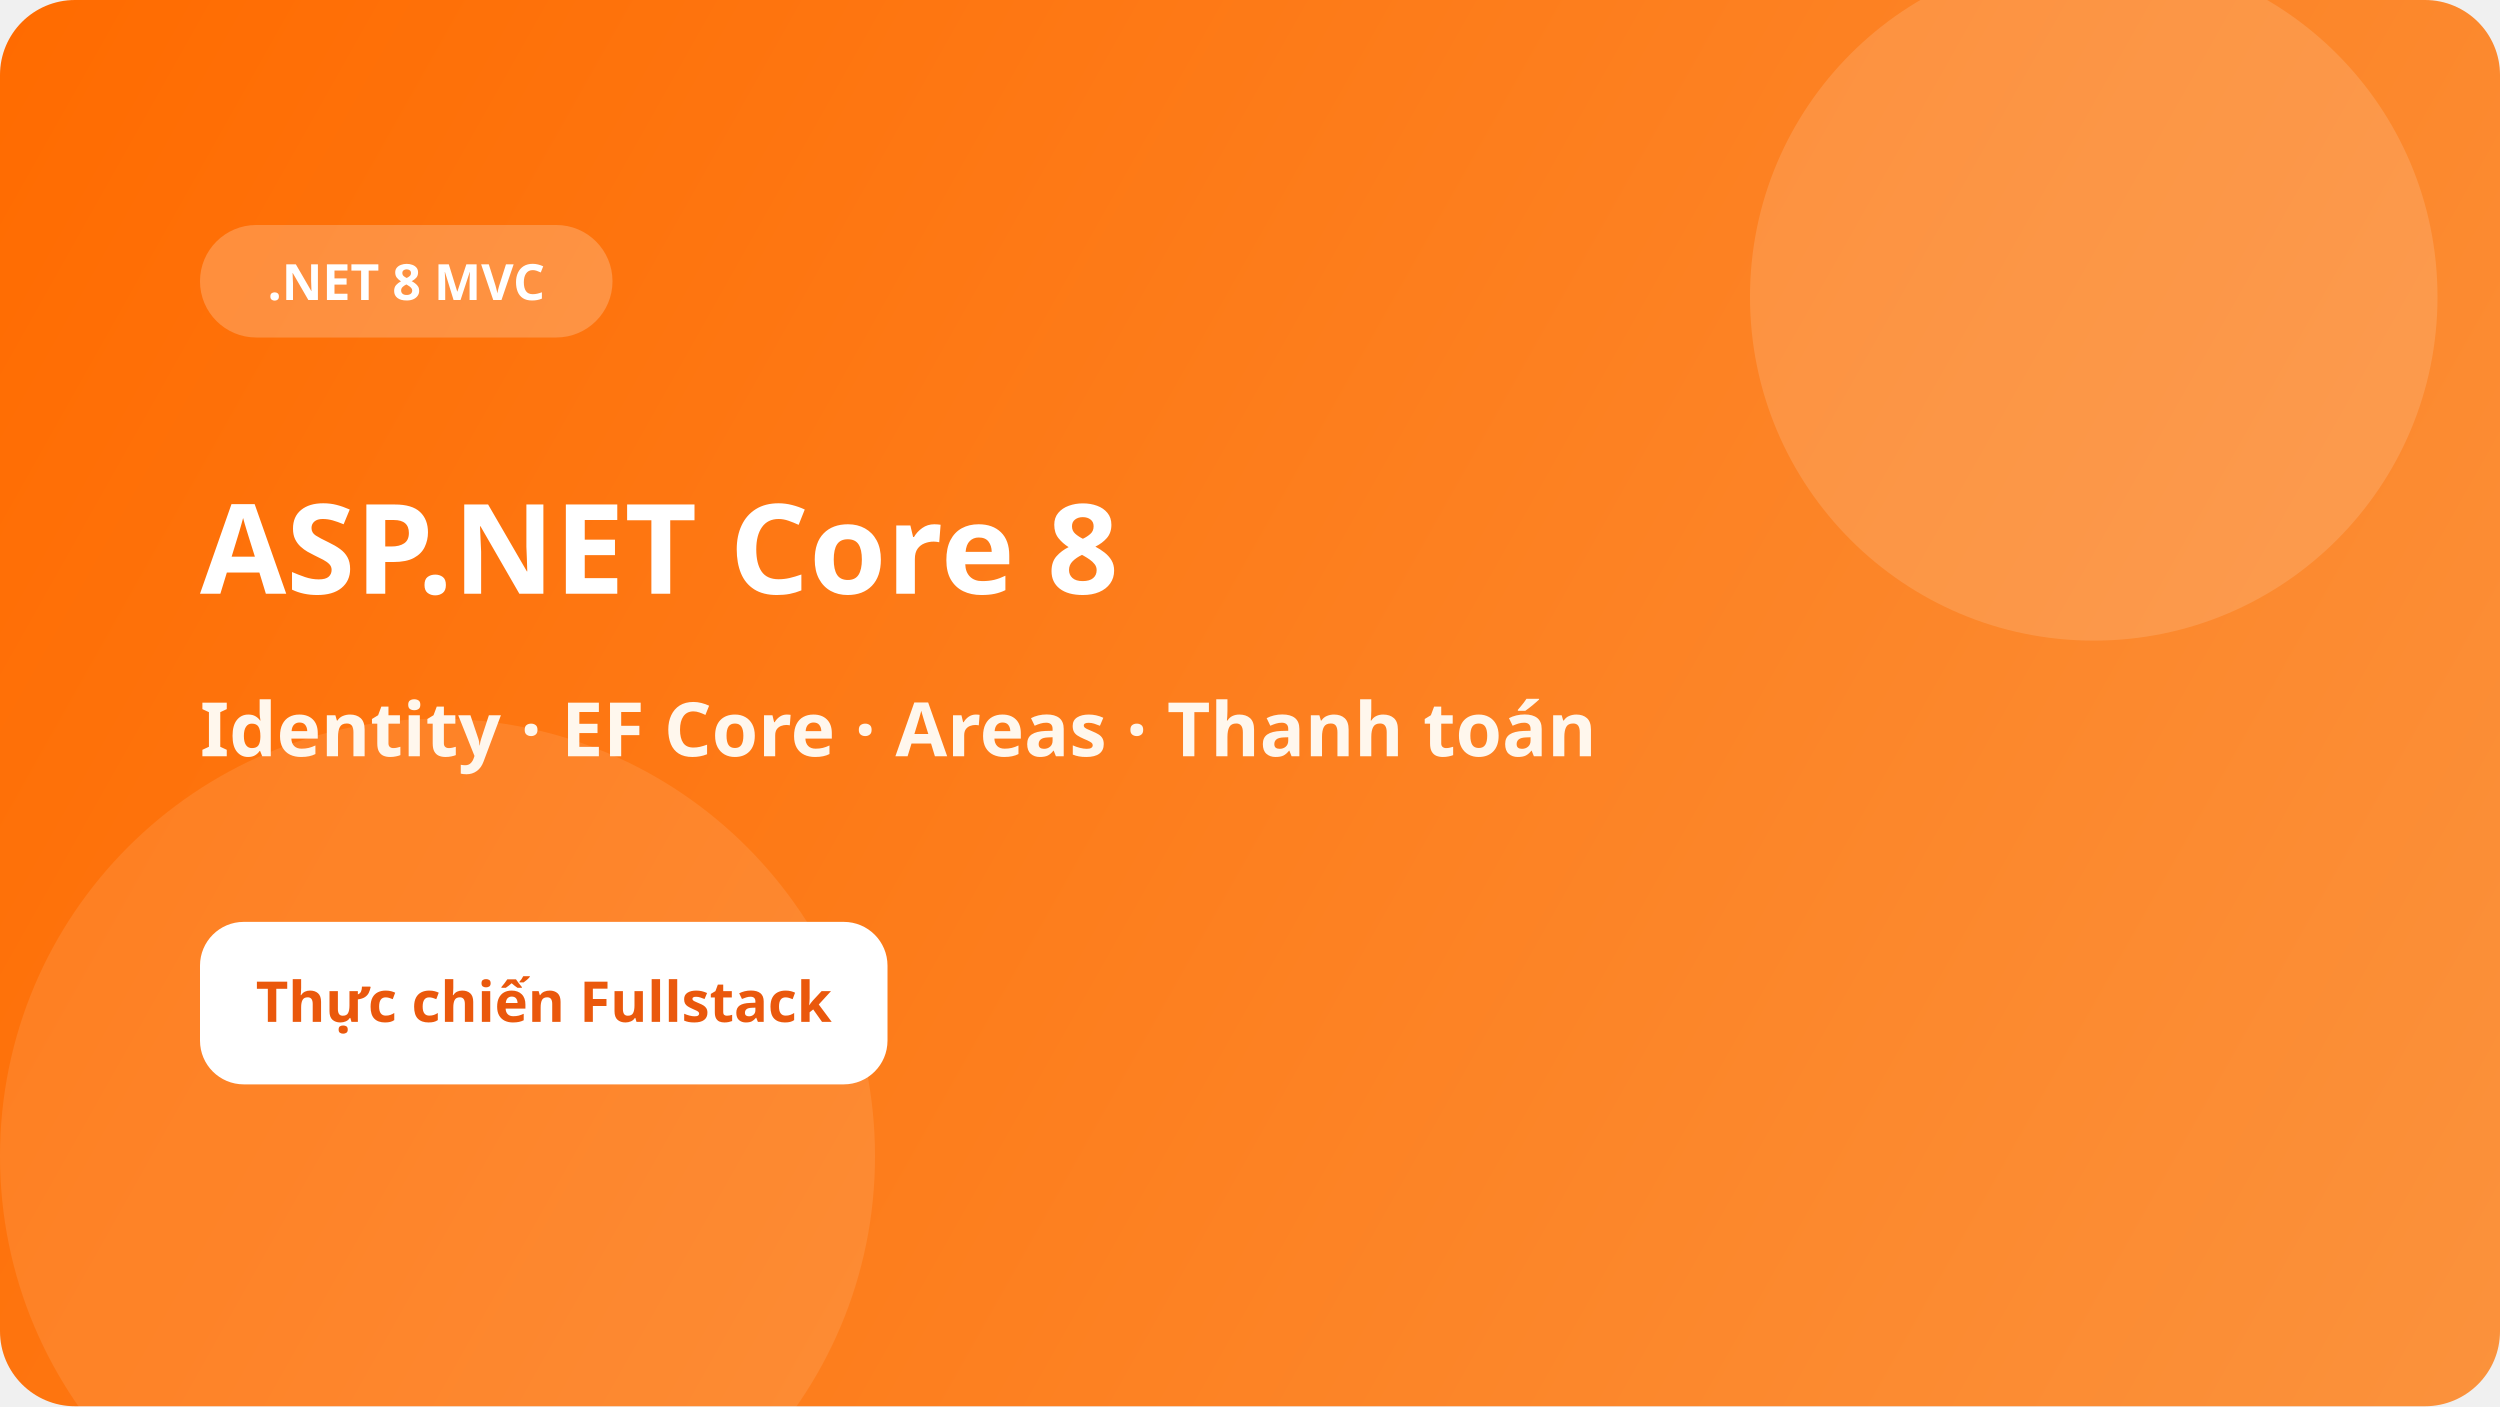
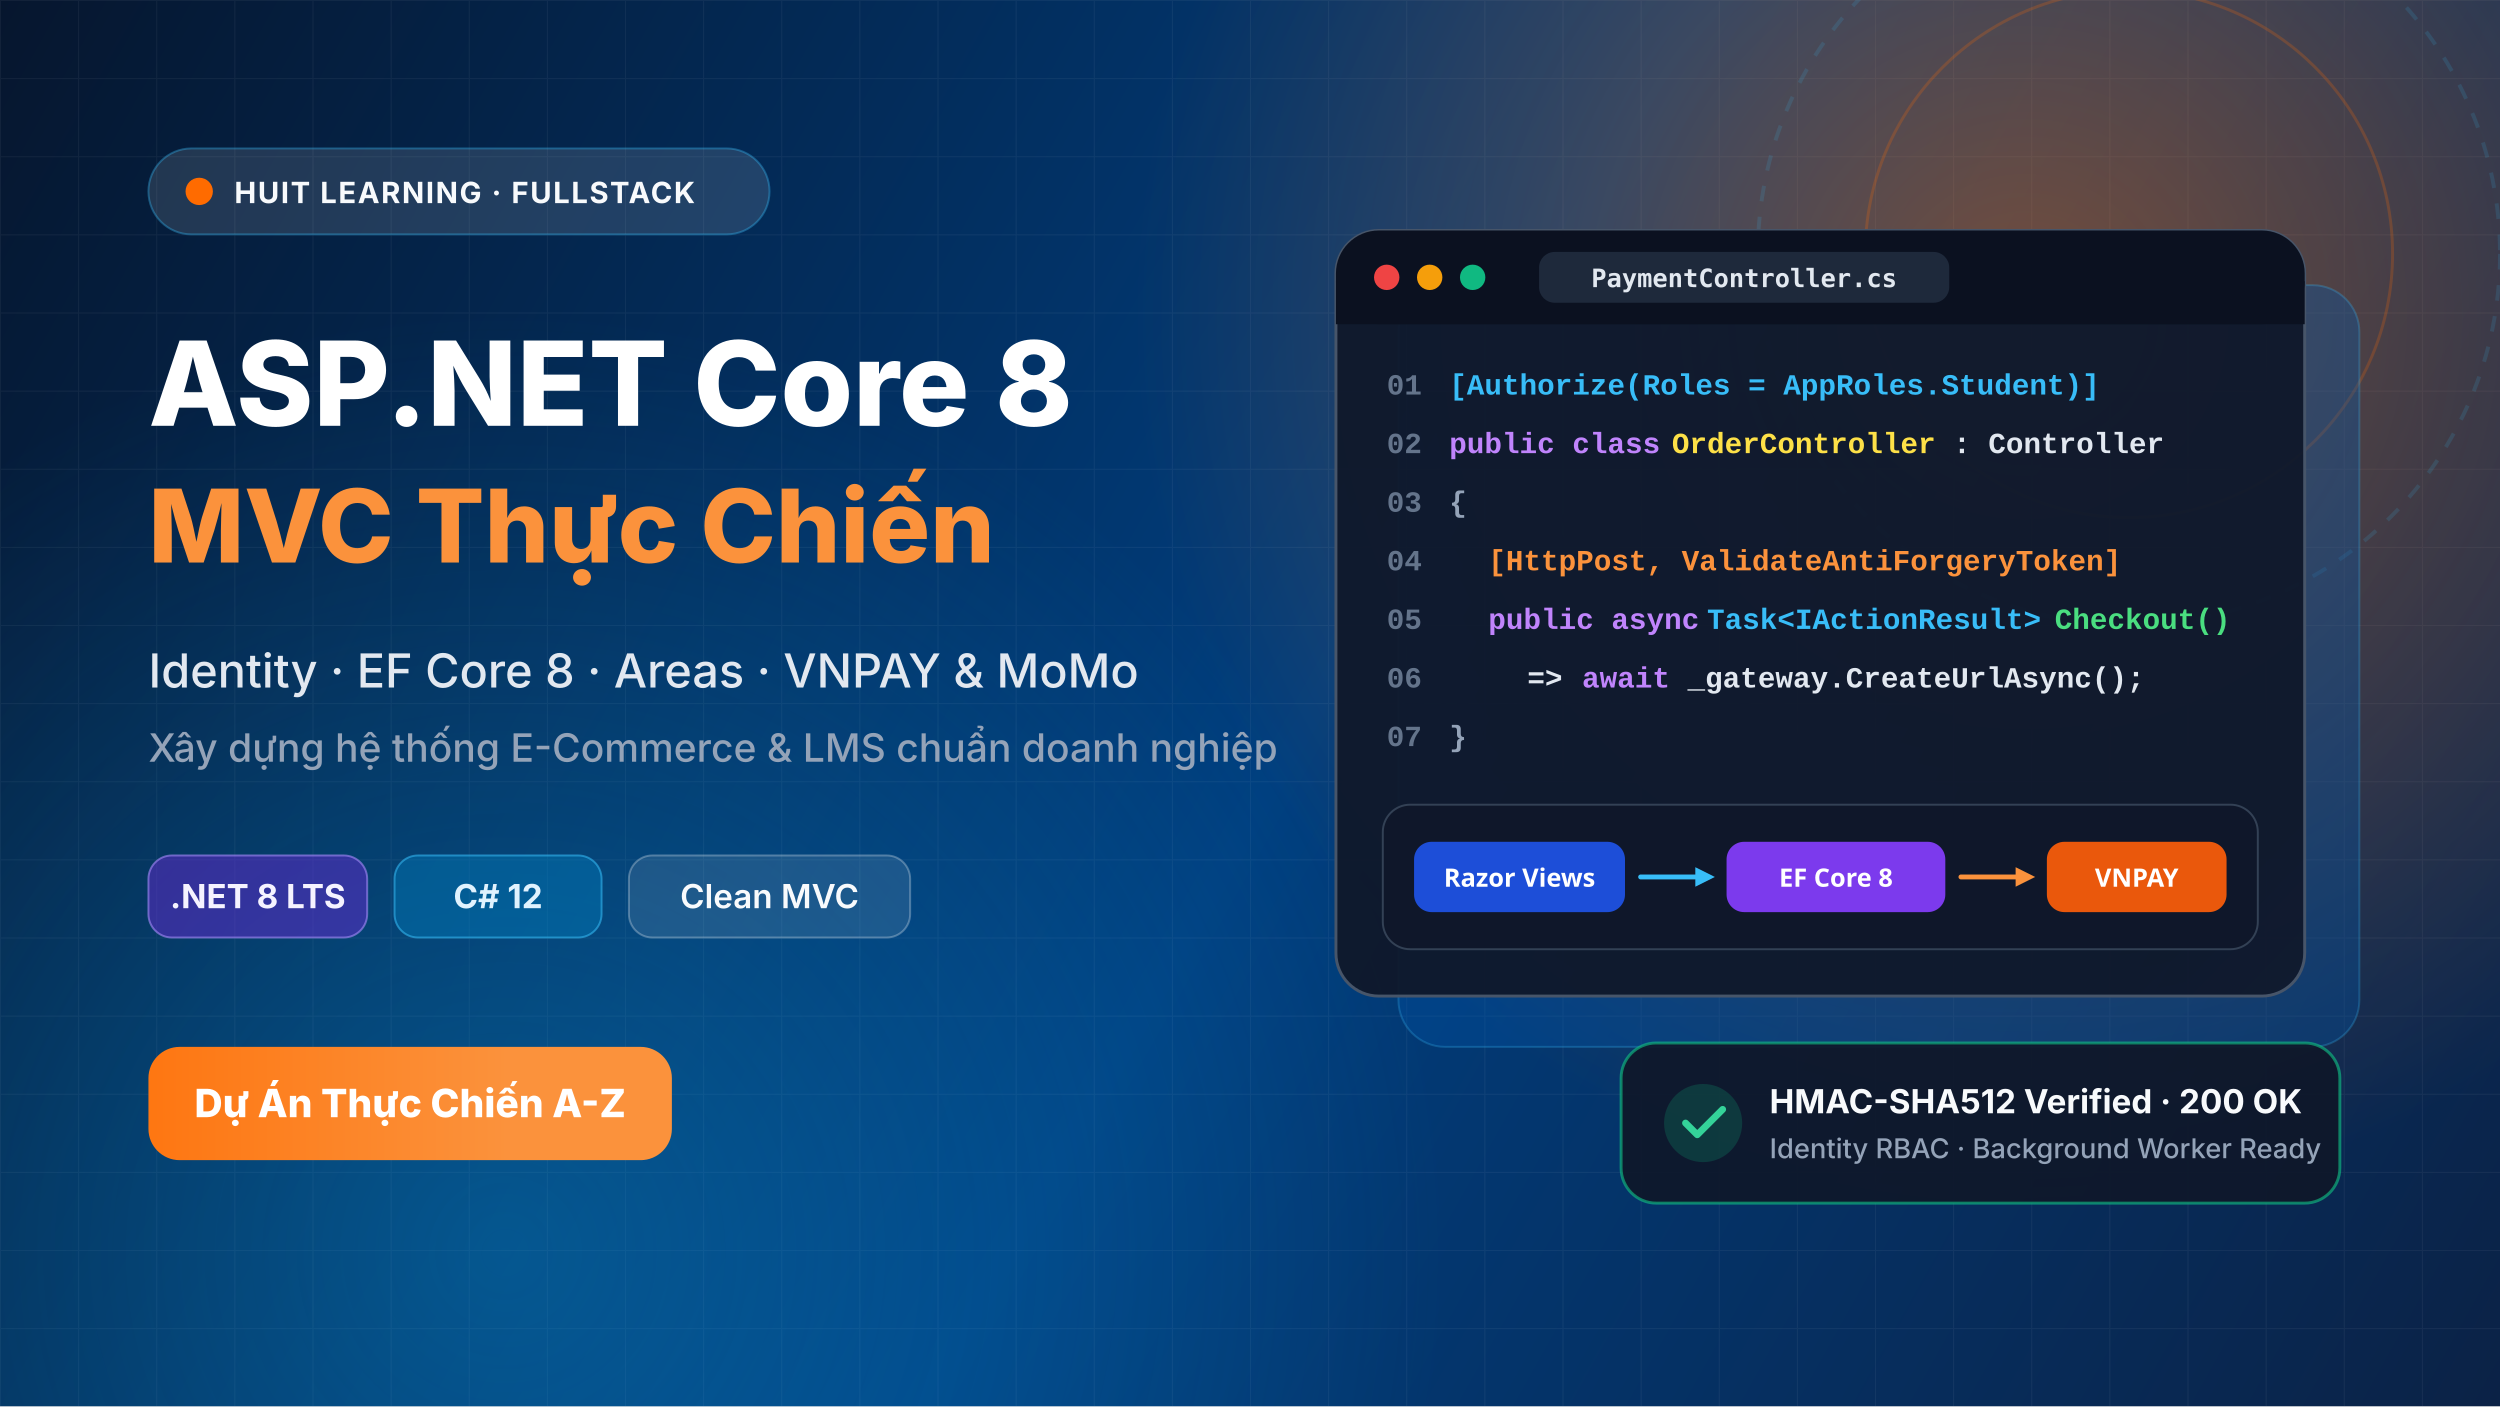
- <svg xmlns="http://www.w3.org/2000/svg" viewBox="0 0 800 450" fill="none">
+ <svg xmlns="http://www.w3.org/2000/svg" width="1280" height="720" viewBox="0 0 1280 720" fill="none">
  <defs>
-     <linearGradient id="g1" x1="0" y1="0" x2="800" y2="450" gradientUnits="userSpaceOnUse">
+     <linearGradient id="dn-bg" x1="0" y1="0" x2="1280" y2="720" gradientUnits="userSpaceOnUse">
+       <stop offset="0%" stop-color="#06162E" />
+       <stop offset="52%" stop-color="#003E7E" />
+       <stop offset="100%" stop-color="#0B2246" />
+     </linearGradient>
+     <radialGradient id="dn-glow-orange" cx="0" cy="0" r="1" gradientUnits="userSpaceOnUse" gradientTransform="translate(1040 160) rotate(135) scale(460)">
+       <stop offset="0%" stop-color="#FF6B00" stop-opacity="0.45" />
+       <stop offset="100%" stop-color="#FF6B00" stop-opacity="0" />
+     </radialGradient>
+     <radialGradient id="dn-glow-cyan" cx="0" cy="0" r="1" gradientUnits="userSpaceOnUse" gradientTransform="translate(260 640) rotate(-35) scale(480)">
+       <stop offset="0%" stop-color="#0EA5E9" stop-opacity="0.32" />
+       <stop offset="100%" stop-color="#0EA5E9" stop-opacity="0" />
+     </radialGradient>
+     <linearGradient id="dn-accent" x1="0" y1="0" x2="260" y2="0" gradientUnits="userSpaceOnUse">
      <stop offset="0%" stop-color="#FF6B00" />
      <stop offset="100%" stop-color="#FB923C" />
    </linearGradient>
+     <linearGradient id="dn-card" x1="680" y1="110" x2="1180" y2="590" gradientUnits="userSpaceOnUse">
+       <stop offset="0%" stop-color="#0F172A" stop-opacity="0.94" />
+       <stop offset="100%" stop-color="#1E293B" stop-opacity="0.90" />
+     </linearGradient>
+     <pattern id="dn-grid" width="40" height="40" patternUnits="userSpaceOnUse">
+       <path d="M 40 0 L 0 0 0 40" fill="none" stroke="#FFFFFF" stroke-opacity="0.05" stroke-width="1" />
+     </pattern>
  </defs>
-   <rect width="800" height="450" rx="24" fill="url(#g1)" />
-   <circle cx="670" cy="95" r="110" fill="#FFFFFF" fill-opacity="0.14" />
-   <circle cx="140" cy="370" r="140" fill="#FFFFFF" fill-opacity="0.10" />
-   <rect x="64" y="72" width="132" height="36" rx="18" fill="#FFFFFF" fill-opacity="0.22" />
-   <text x="130" y="96" text-anchor="middle" fill="#FFFFFF" font-family="Segoe UI, sans-serif" font-size="16" font-weight="700">.NET 8 MVC</text>
-   <text x="64" y="190" fill="#FFFFFF" font-family="Segoe UI, sans-serif" font-size="40" font-weight="800">ASP.NET Core 8</text>
-   <text x="64" y="242" fill="#FFF7ED" font-family="Segoe UI, sans-serif" font-size="24" font-weight="600">Identity · EF Core · Areas · Thanh toán</text>
-   <rect x="64" y="295" width="220" height="52" rx="14" fill="#FFFFFF" />
-   <text x="174" y="327" text-anchor="middle" fill="#EA580C" font-family="Segoe UI, sans-serif" font-size="18" font-weight="700">Thực chiến Fullstack</text>
+   <rect width="1280" height="720" fill="url(#dn-bg)" />
+   <rect width="1280" height="720" fill="url(#dn-grid)" />
+   <rect width="1280" height="720" fill="url(#dn-glow-orange)" />
+   <rect width="1280" height="720" fill="url(#dn-glow-cyan)" />
+   <circle cx="1090" cy="130" r="190" stroke="#38BDF8" stroke-opacity="0.14" stroke-width="2" stroke-dasharray="8 8" />
+   <circle cx="1090" cy="130" r="135" stroke="#FF6B00" stroke-opacity="0.22" stroke-width="1.5" />
+   <rect x="76" y="76" width="318" height="44" rx="22" fill="#FFFFFF" fill-opacity="0.12" stroke="#38BDF8" stroke-opacity="0.35" />
+   <circle cx="102" cy="98" r="7" fill="#FF6B00" />
+   <text x="120" y="104" fill="#F8FAFC" font-family="Segoe UI, Inter, sans-serif" font-size="15" font-weight="700" letter-spacing="0.8">HUIT LEARNING · FULLSTACK</text>
+   <text x="76" y="218" fill="#FFFFFF" font-family="Segoe UI, Inter, sans-serif" font-size="60" font-weight="800">ASP.NET Core 8</text>
+   <text x="76" y="288" fill="#FB923C" font-family="Segoe UI, Inter, sans-serif" font-size="52" font-weight="800">MVC Thực Chiến</text>
+   <text x="76" y="352" fill="#E2E8F0" font-family="Segoe UI, Inter, sans-serif" font-size="24" font-weight="500">Identity · EF Core 8 · Areas · VNPAY &amp; MoMo</text>
+   <text x="76" y="390" fill="#94A3B8" font-family="Segoe UI, Inter, sans-serif" font-size="20" font-weight="500">Xây dựng hệ thống E-Commerce &amp; LMS chuẩn doanh nghiệp</text>
+   <g transform="translate(76, 438)">
+     <rect x="0" y="0" width="112" height="42" rx="12" fill="#6D28D9" fill-opacity="0.45" stroke="#A78BFA" stroke-opacity="0.6" />
+     <text x="56" y="27" text-anchor="middle" fill="#F5F3FF" font-family="Segoe UI, Inter, sans-serif" font-size="17" font-weight="700">.NET 8 LTS</text>
+     <rect x="126" y="0" width="106" height="42" rx="12" fill="#0284C7" fill-opacity="0.38" stroke="#38BDF8" stroke-opacity="0.55" />
+     <text x="179" y="27" text-anchor="middle" fill="#E0F2FE" font-family="Segoe UI, Inter, sans-serif" font-size="17" font-weight="700">C# 12</text>
+     <rect x="246" y="0" width="144" height="42" rx="12" fill="#FFFFFF" fill-opacity="0.10" stroke="#FFFFFF" stroke-opacity="0.28" />
+     <text x="318" y="27" text-anchor="middle" fill="#F8FAFC" font-family="Segoe UI, Inter, sans-serif" font-size="17" font-weight="600">Clean MVC</text>
+   </g>
+   <rect x="76" y="536" width="268" height="58" rx="16" fill="url(#dn-accent)" />
+   <text x="210" y="572" text-anchor="middle" fill="#FFFFFF" font-family="Segoe UI, Inter, sans-serif" font-size="20" font-weight="800">Dự Án Thực Chiến A-Z</text>
+   <rect x="716" y="146" width="492" height="390" rx="24" fill="#0054A6" fill-opacity="0.35" stroke="#38BDF8" stroke-opacity="0.25" />
+   <g transform="translate(684, 118)">
+     <rect width="496" height="392" rx="22" fill="url(#dn-card)" stroke="#475569" stroke-width="1.5" />
+     <rect width="496" height="48" rx="22" fill="#0B1120" />
+     <rect y="26" width="496" height="22" fill="#0B1120" />
+     <circle cx="26" cy="24" r="6.5" fill="#EF4444" />
+     <circle cx="48" cy="24" r="6.5" fill="#F59E0B" />
+     <circle cx="70" cy="24" r="6.5" fill="#10B981" />
+     <rect x="104" y="11" width="210" height="26" rx="8" fill="#1E293B" />
+     <text x="209" y="29" text-anchor="middle" fill="#E2E8F0" font-family="Consolas, monospace" font-size="13" font-weight="600">PaymentController.cs</text>
+     <g font-family="Consolas, Courier New, monospace" font-size="15" font-weight="600">
+       <text x="26" y="84" fill="#64748B">01</text>
+       <text x="58" y="84" fill="#38BDF8">[Authorize(Roles = AppRoles.Student)]</text>
+       <text x="26" y="114" fill="#64748B">02</text>
+       <text x="58" y="114" fill="#C084FC">public class</text>
+       <text x="172" y="114" fill="#FDE047">OrderController</text>
+       <text x="316" y="114" fill="#E2E8F0">: Controller</text>
+       <text x="26" y="144" fill="#64748B">03</text>
+       <text x="58" y="144" fill="#94A3B8">{</text>
+       <text x="26" y="174" fill="#64748B">04</text>
+       <text x="78" y="174" fill="#FB923C">[HttpPost, ValidateAntiForgeryToken]</text>
+       <text x="26" y="204" fill="#64748B">05</text>
+       <text x="78" y="204" fill="#C084FC">public async</text>
+       <text x="190" y="204" fill="#38BDF8">Task&lt;IActionResult&gt;</text>
+       <text x="368" y="204" fill="#4ADE80">Checkout()</text>
+       <text x="26" y="234" fill="#64748B">06</text>
+       <text x="98" y="234" fill="#E2E8F0">=&gt;</text>
+       <text x="126" y="234" fill="#C084FC">await</text>
+       <text x="180" y="234" fill="#E2E8F0">_gateway.CreateUrlAsync();</text>
+       <text x="26" y="264" fill="#64748B">07</text>
+       <text x="58" y="264" fill="#94A3B8">}</text>
+     </g>
+     <rect x="24" y="294" width="448" height="74" rx="14" fill="#0F172A" stroke="#334155" />
+     <rect x="40" y="313" width="108" height="36" rx="9" fill="#1D4ED8" />
+     <text x="94" y="336" text-anchor="middle" fill="#FFFFFF" font-family="Segoe UI, sans-serif" font-size="13" font-weight="700">Razor Views</text>
+     <path d="M156 331 H184" stroke="#38BDF8" stroke-width="2.5" stroke-linecap="round" />
+     <polygon points="184,326 194,331 184,336" fill="#38BDF8" />
+     <rect x="200" y="313" width="112" height="36" rx="9" fill="#7C3AED" />
+     <text x="256" y="336" text-anchor="middle" fill="#FFFFFF" font-family="Segoe UI, sans-serif" font-size="13" font-weight="700">EF Core 8</text>
+     <path d="M320 331 H348" stroke="#FB923C" stroke-width="2.5" stroke-linecap="round" />
+     <polygon points="348,326 358,331 348,336" fill="#FB923C" />
+     <rect x="364" y="313" width="92" height="36" rx="9" fill="#EA580C" />
+     <text x="410" y="336" text-anchor="middle" fill="#FFFFFF" font-family="Segoe UI, sans-serif" font-size="13" font-weight="700">VNPAY</text>
+   </g>
+   <g transform="translate(830, 534)">
+     <rect width="368" height="82" rx="18" fill="#0F172A" fill-opacity="0.92" stroke="#10B981" stroke-opacity="0.65" stroke-width="1.5" />
+     <circle cx="42" cy="41" r="20" fill="#10B981" fill-opacity="0.2" />
+     <path d="M33 41 L39 47 L52 34" stroke="#34D399" stroke-width="3.5" stroke-linecap="round" stroke-linejoin="round" />
+     <text x="76" y="36" fill="#F8FAFC" font-family="Segoe UI, Inter, sans-serif" font-size="17" font-weight="700">HMAC-SHA512 Verified · 200 OK</text>
+     <text x="76" y="59" fill="#94A3B8" font-family="Segoe UI, Inter, sans-serif" font-size="14" font-weight="500">Identity RBAC · Background Worker Ready</text>
+   </g>
</svg>
